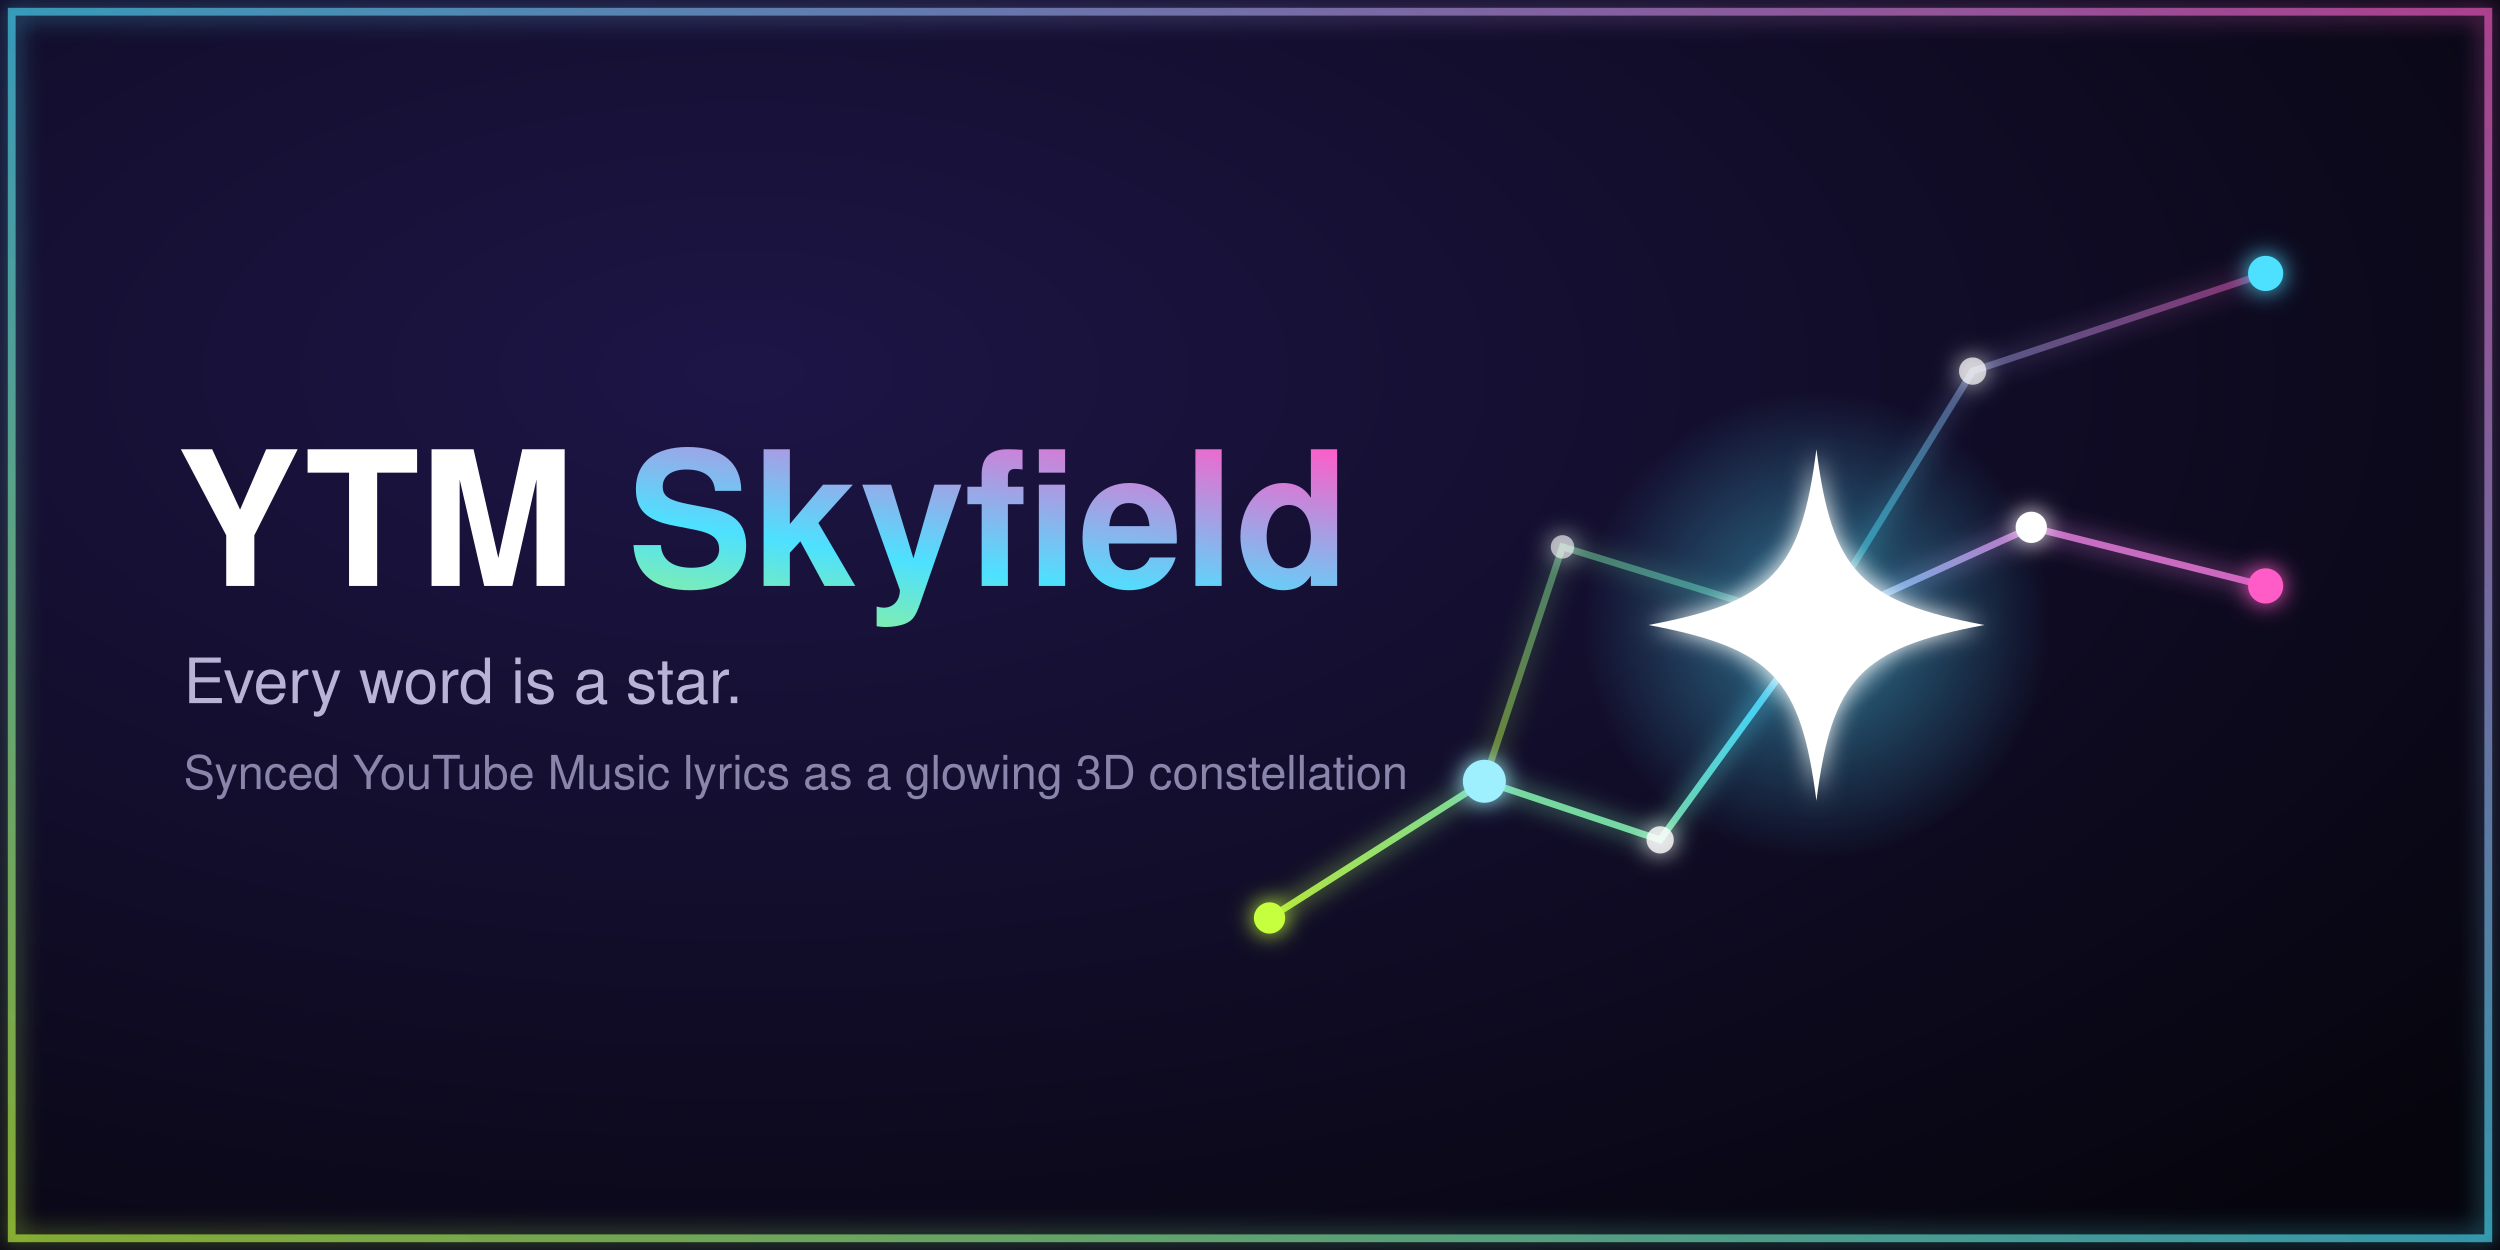
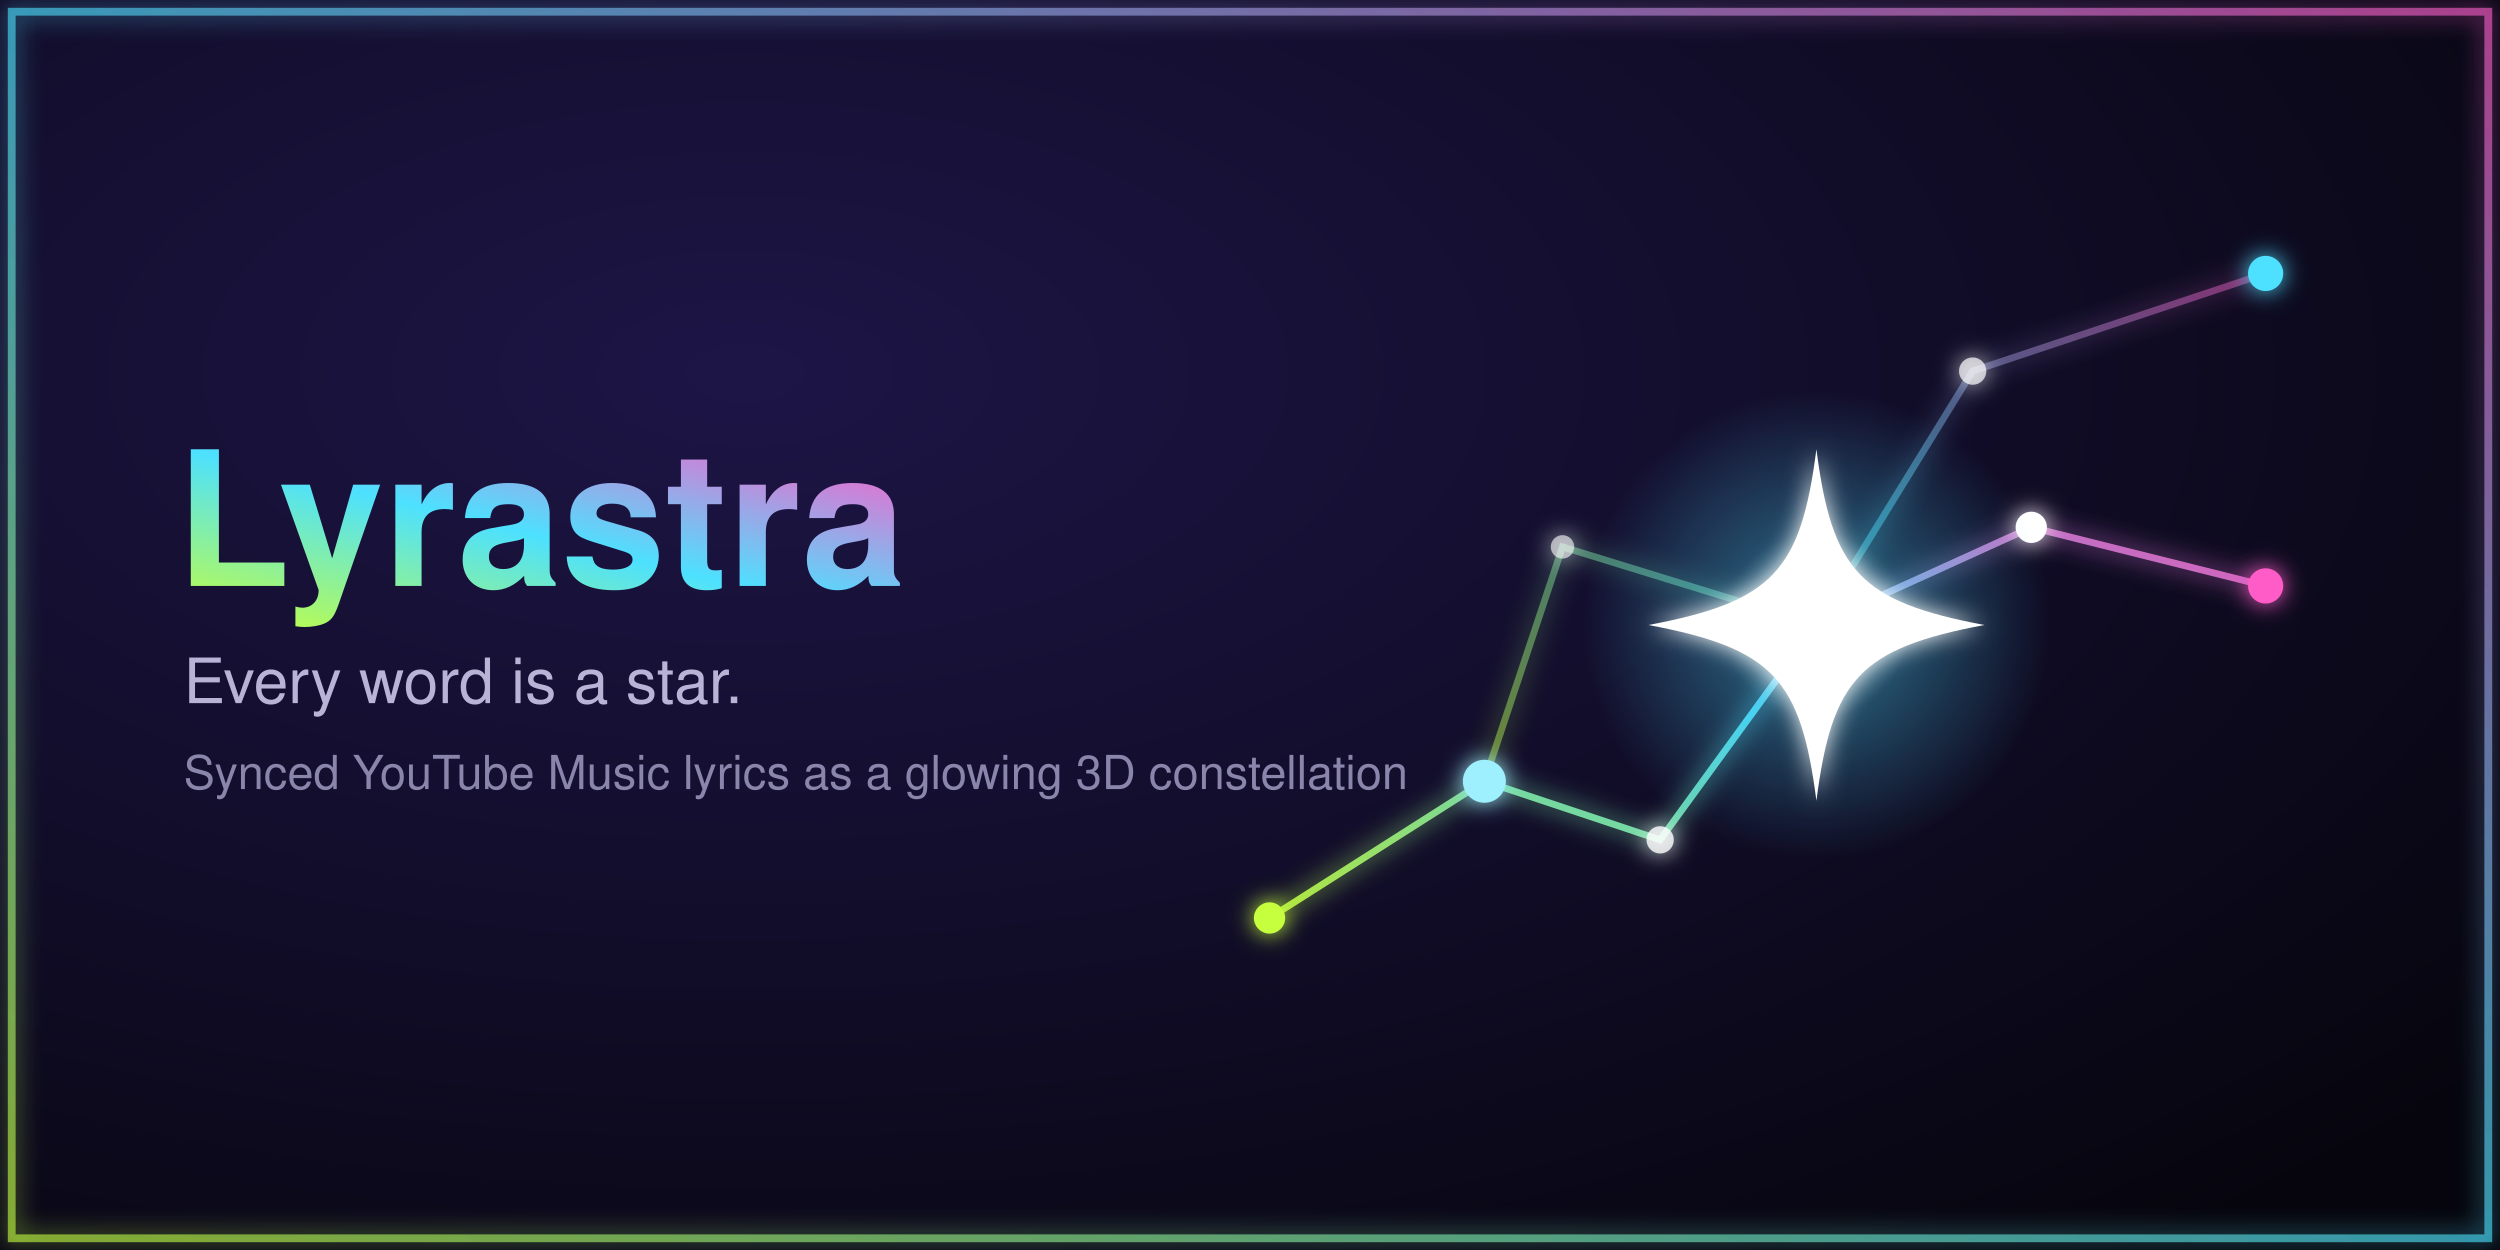
<svg xmlns="http://www.w3.org/2000/svg" viewBox="0 0 1280 640">
  <defs>
    <radialGradient id="bg" cx="30%" cy="30%" r="90%">
      <stop offset="0" stop-color="#1d1546" />
      <stop offset="1" stop-color="#06050d" />
    </radialGradient>
    <linearGradient id="ln" x1="0" y1="1" x2="1" y2="0">
      <stop offset="0" stop-color="#c6ff3d" />
      <stop offset="0.5" stop-color="#4de1ff" />
      <stop offset="1" stop-color="#ff5cc8" />
    </linearGradient>
    <radialGradient id="halo">
      <stop offset="0" stop-color="#fff" stop-opacity=".8" />
      <stop offset=".4" stop-color="#4de1ff" stop-opacity=".3" />
      <stop offset="1" stop-color="#4de1ff" stop-opacity="0" />
    </radialGradient>
    <filter id="g" x="-30%" y="-30%" width="160%" height="160%">
      <feGaussianBlur stdDeviation="6" result="b" />
      <feMerge>
        <feMergeNode in="b" />
        <feMergeNode in="SourceGraphic" />
      </feMerge>
    </filter>
  </defs>
  <rect width="1280" height="640" fill="url(#bg)" />
  <rect x="6" y="6" width="1268" height="628" fill="none" stroke="url(#ln)" stroke-opacity=".6" stroke-width="4" filter="url(#g)" />
  <g stroke="url(#ln)" stroke-width="3.5" stroke-linecap="round" fill="none" filter="url(#g)" opacity=".9">
    <path d="M650 470 L760 400 L850 430 L930 320 L1040 270 L1160 300" />
    <path d="M760 400 L800 280 L930 320 L1010 190 L1160 140" stroke-opacity=".5" />
  </g>
  <g filter="url(#g)">
    <circle cx="650" cy="470" r="8" fill="#c6ff3d" />
    <circle cx="760" cy="400" r="11" fill="#9ff0ff" />
    <circle cx="850" cy="430" r="7" fill="#fff" fill-opacity=".8" />
    <circle cx="800" cy="280" r="6" fill="#fff" fill-opacity=".6" />
    <circle cx="1040" cy="270" r="8" fill="#fff" />
    <circle cx="1160" cy="300" r="9" fill="#ff5cc8" />
    <circle cx="1010" cy="190" r="7" fill="#fff" fill-opacity=".7" />
    <circle cx="1160" cy="140" r="9" fill="#4de1ff" />
  </g>
  <circle cx="930" cy="320" r="120" fill="url(#halo)" />
  <path filter="url(#g)" fill="#fff" d="M930 230 C938 292 952 308 1016 320 C952 332 938 348 930 410 C922 348 908 332 844 320 C908 308 922 292 930 230Z" />
-   <text x="90" y="300" font-family="Segoe UI, Helvetica, Arial, sans-serif" font-size="96" font-weight="800" fill="#fff">YTM <tspan fill="url(#ln)">Skyfield</tspan>
+   <text x="90" y="300" font-family="Segoe UI, Helvetica, Arial, sans-serif" font-size="96" font-weight="800" fill="#fff">
+     <tspan fill="url(#ln)">Lyrastra</tspan>
  </text>
  <text x="94" y="360" font-family="Segoe UI, Helvetica, Arial, sans-serif" font-size="32" fill="#b9b4d6">Every word is a star.</text>
  <text x="94" y="404" font-family="Segoe UI, Helvetica, Arial, sans-serif" font-size="24" fill="#8a85ab">Synced YouTube Music lyrics as a glowing 3D constellation</text>
</svg>
